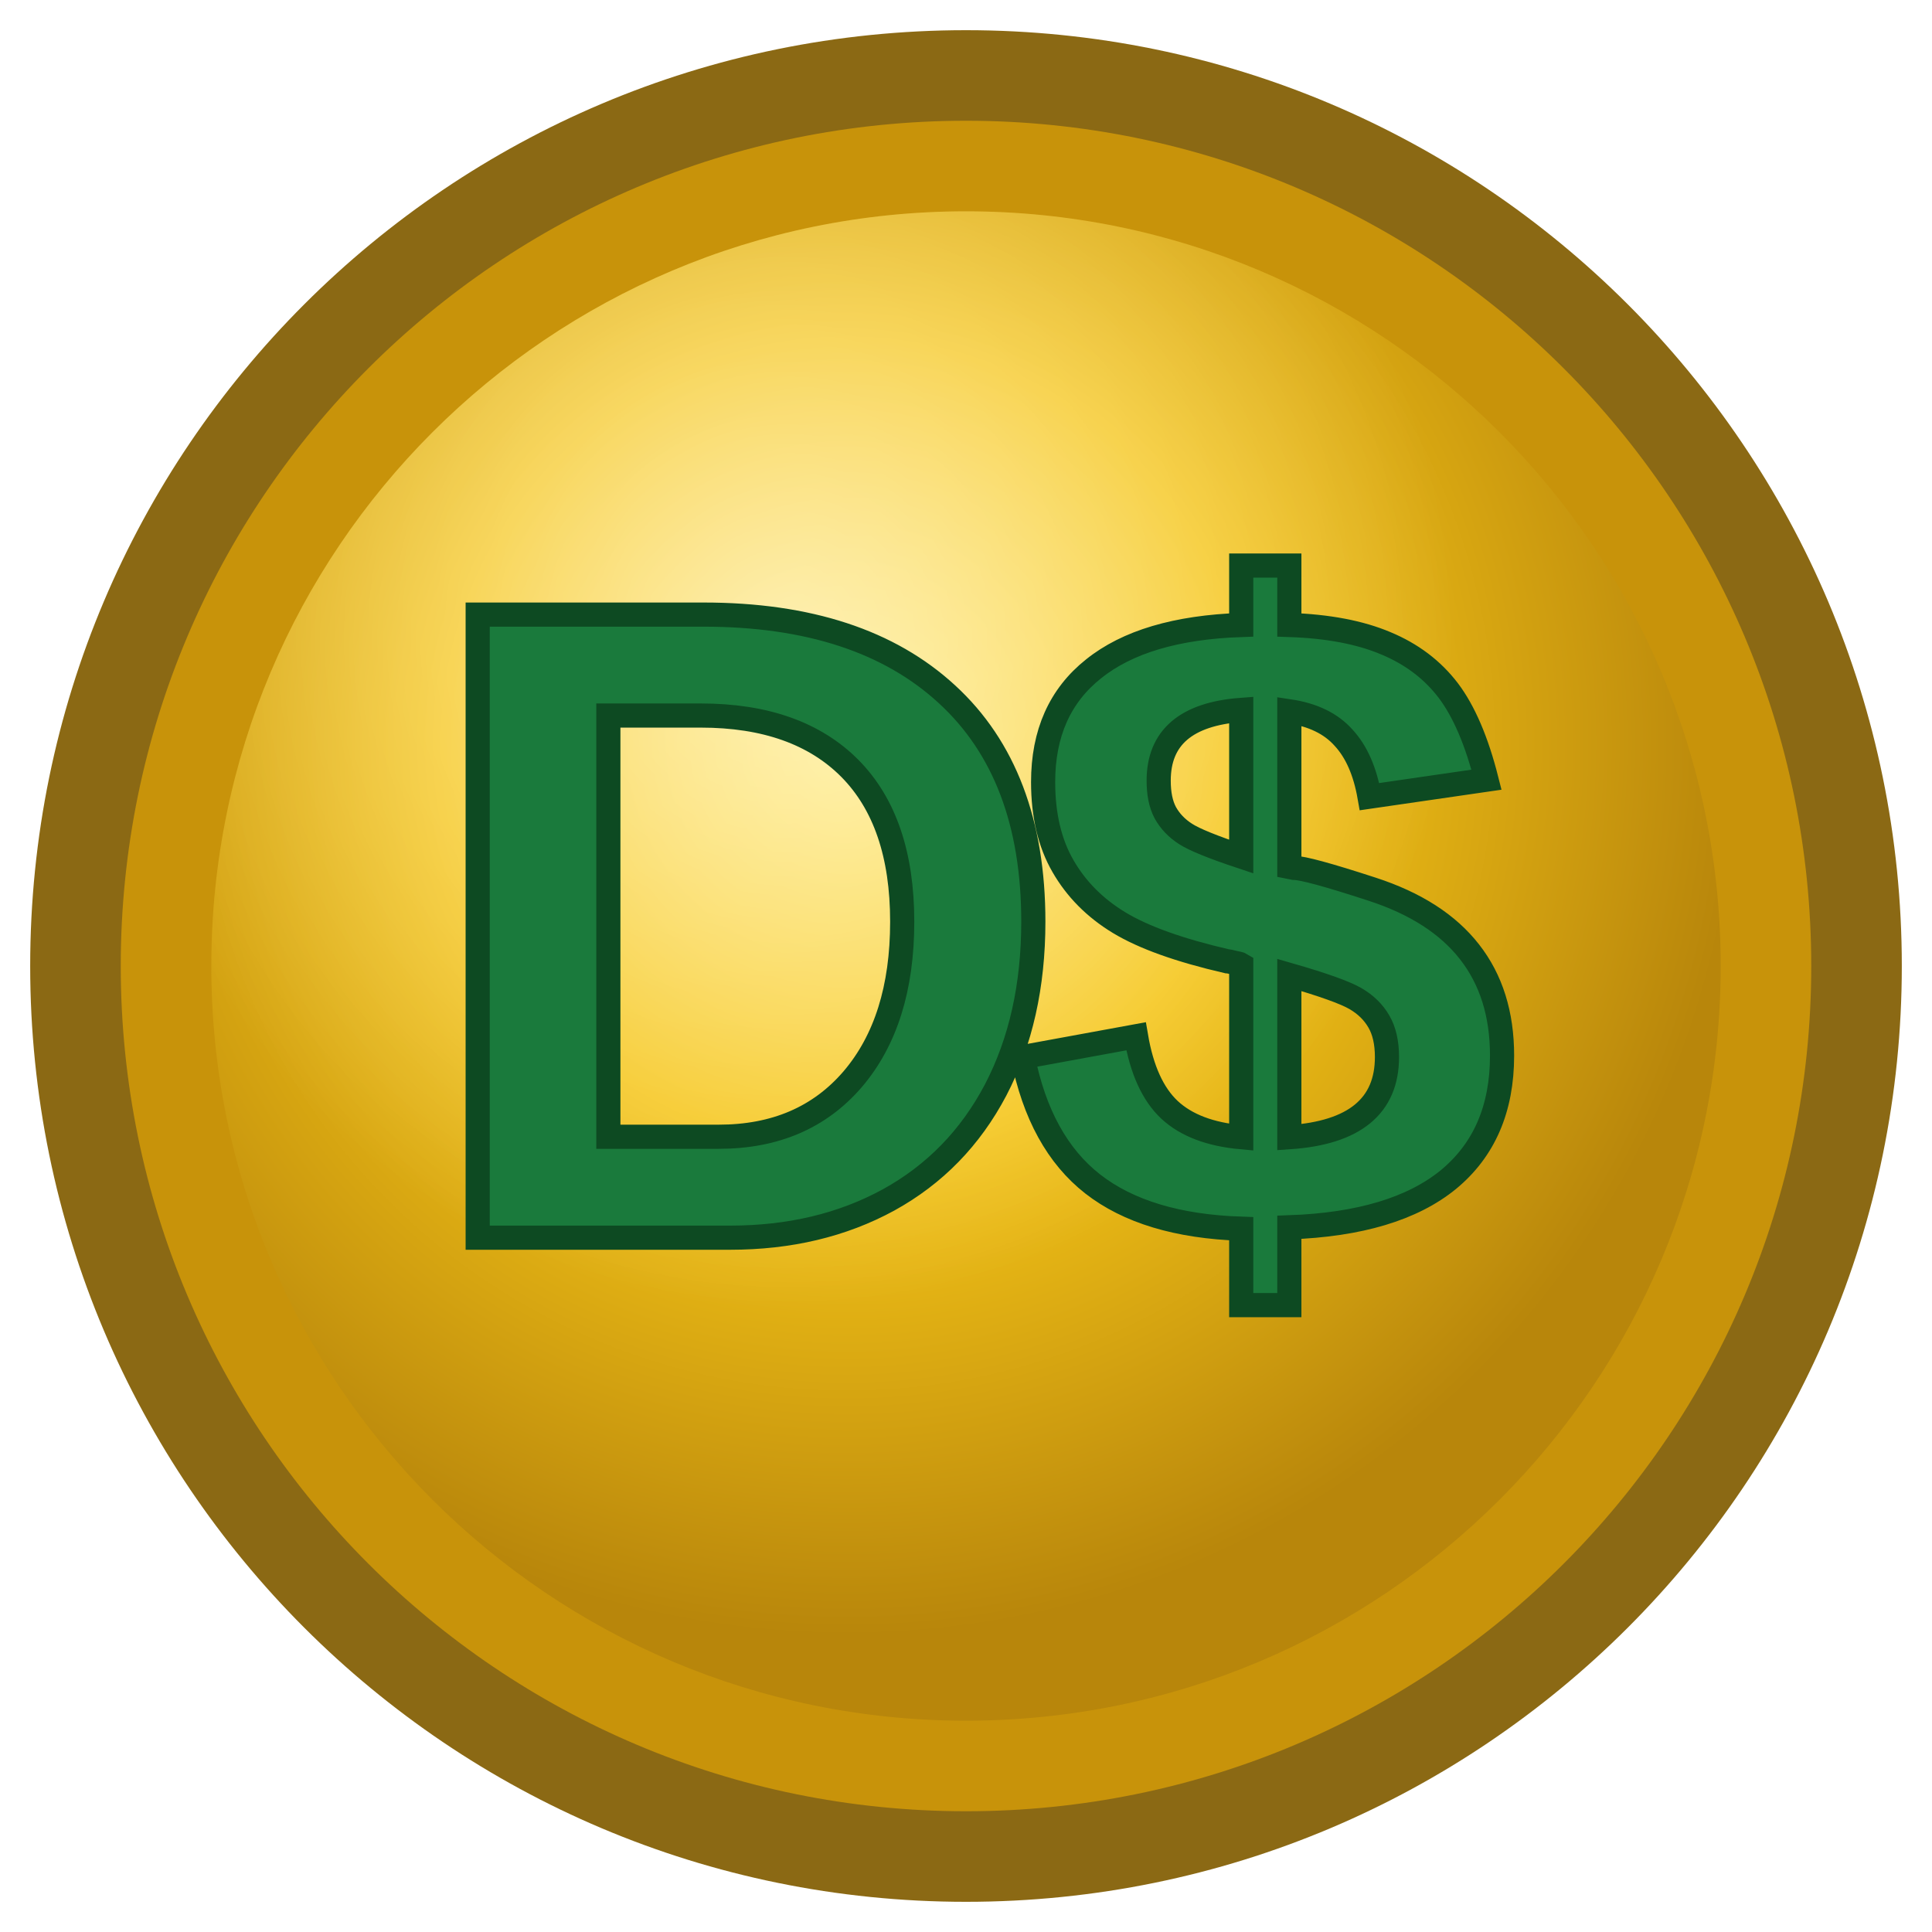
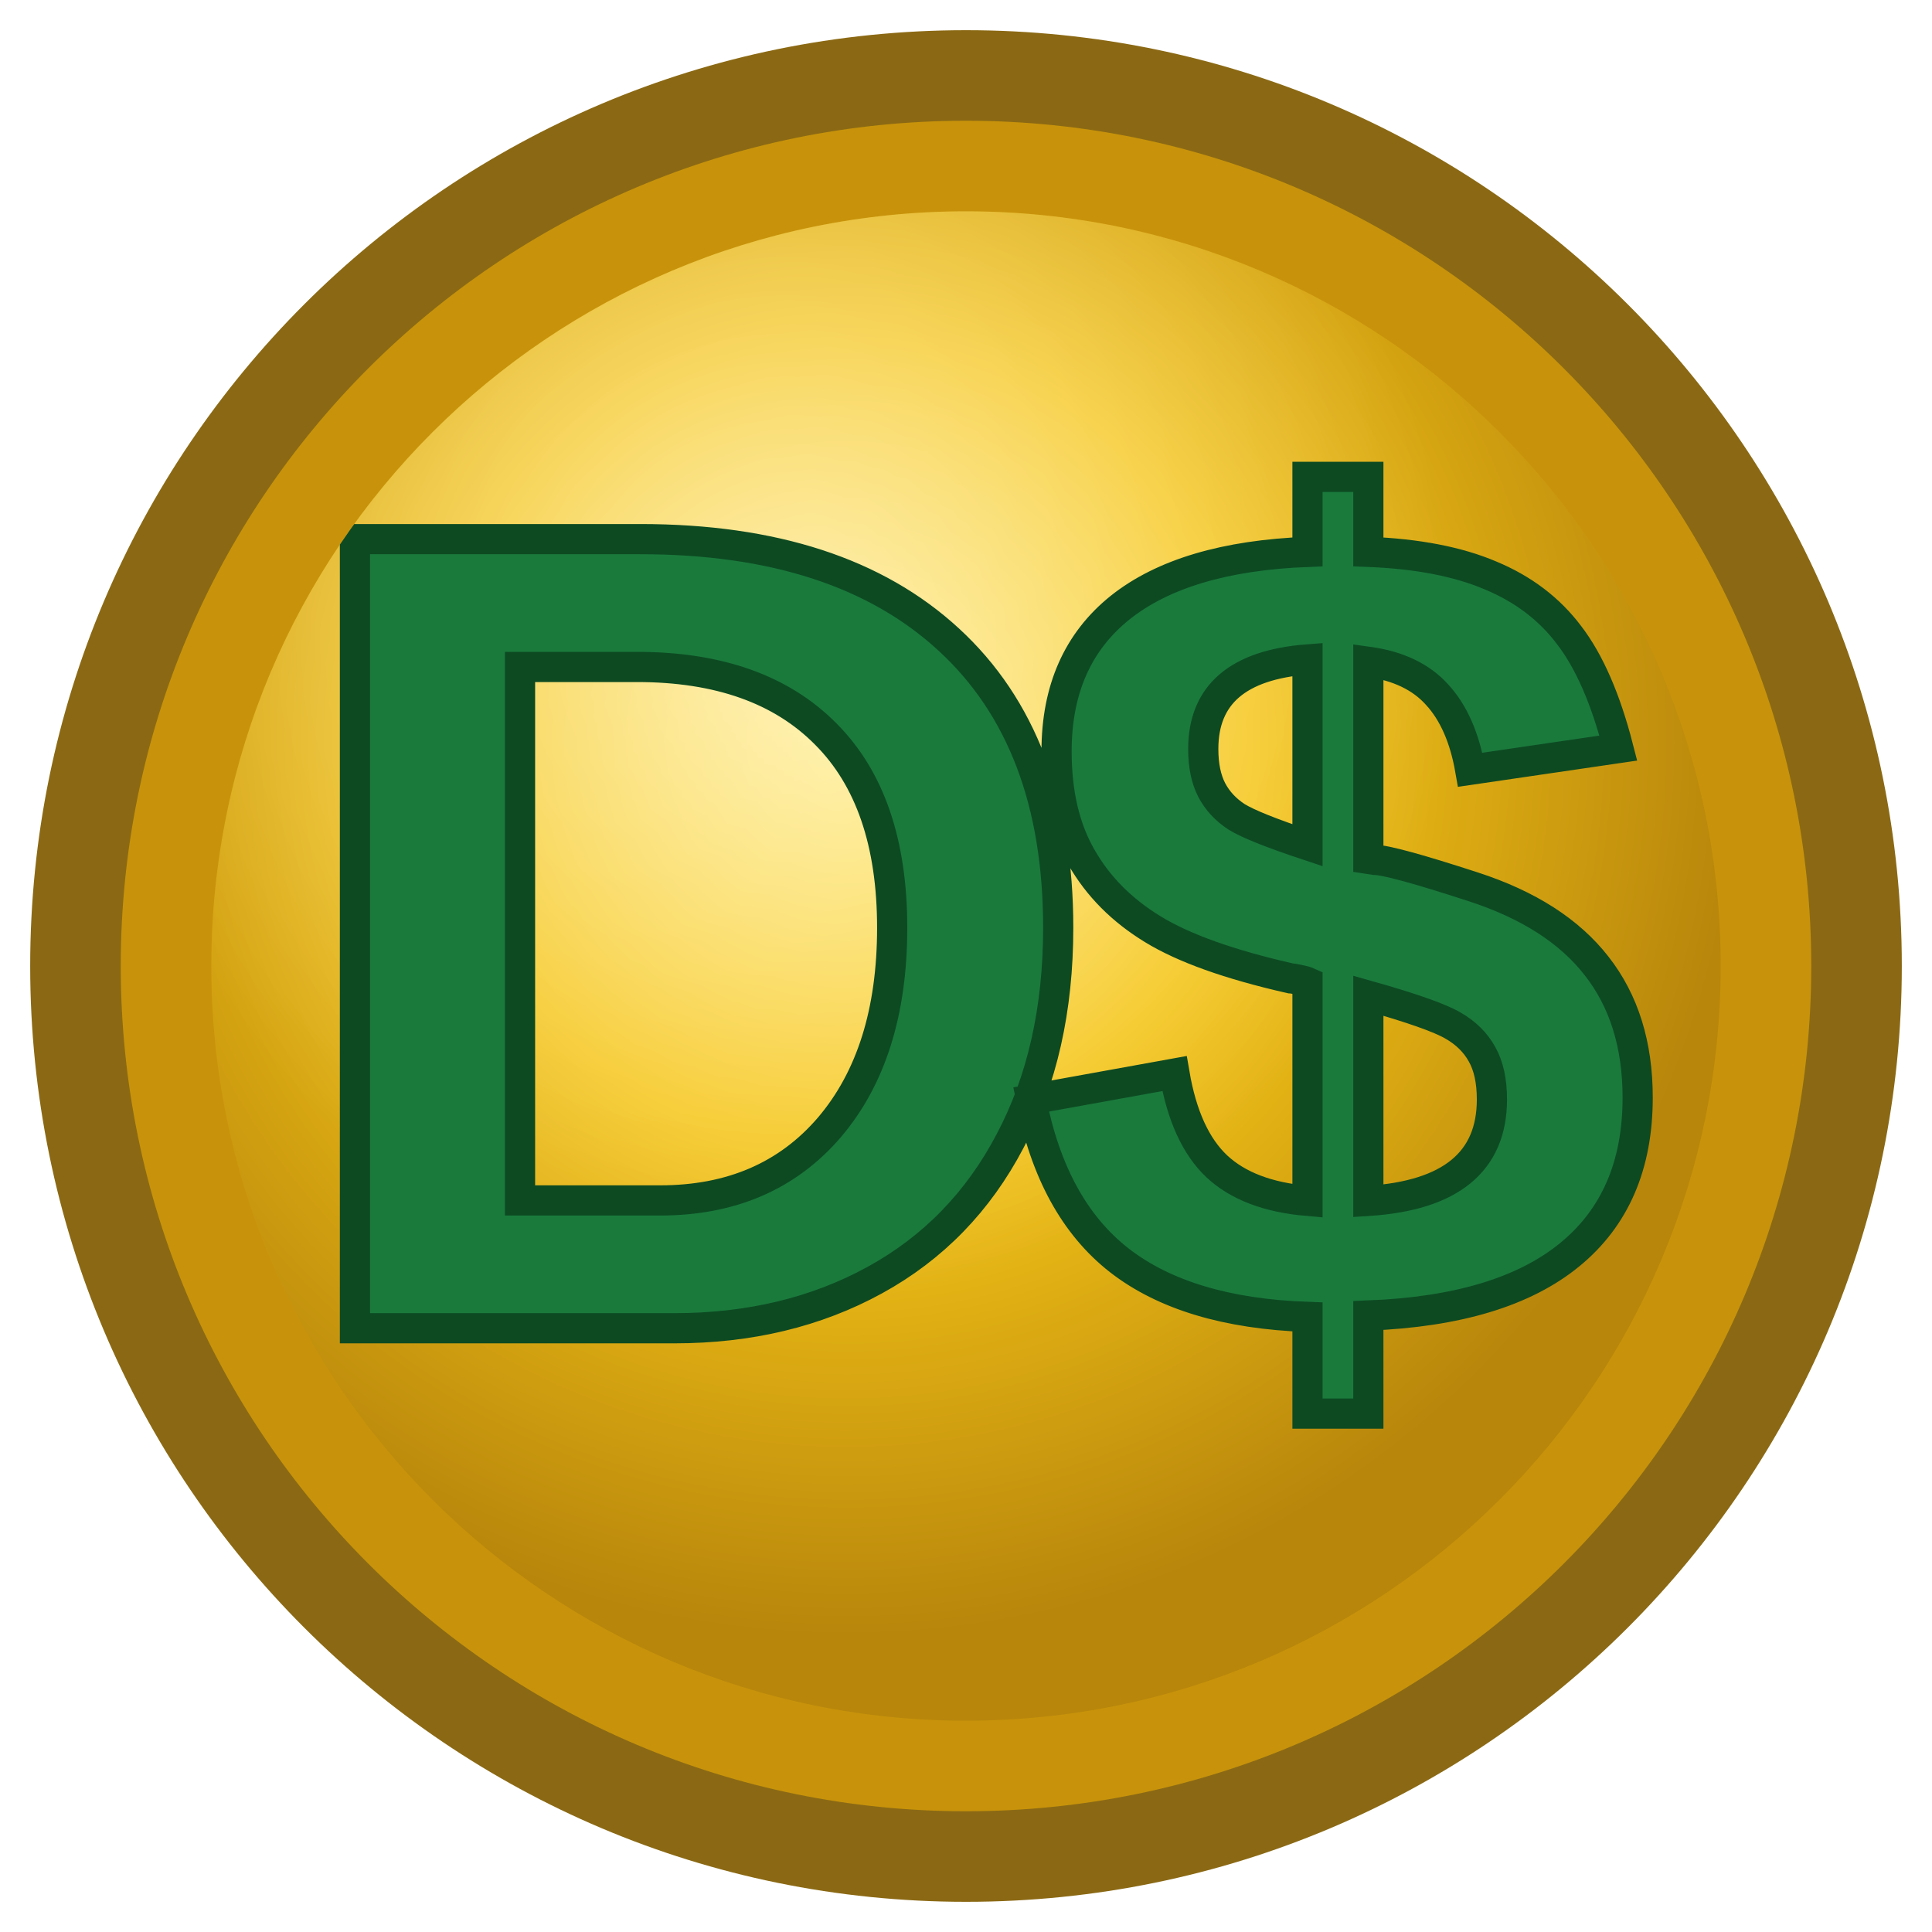
<svg xmlns="http://www.w3.org/2000/svg" viewBox="0 0 64 64">
  <defs>
    <radialGradient id="coin" cx="42%" cy="35%" r="60%">
      <stop offset="0%" stop-color="#ffe566" />
      <stop offset="45%" stop-color="#f5c518" />
      <stop offset="100%" stop-color="#b8860b" />
    </radialGradient>
    <radialGradient id="shine" cx="38%" cy="28%" r="45%">
      <stop offset="0%" stop-color="#fff" stop-opacity="0.55" />
      <stop offset="100%" stop-color="#fff" stop-opacity="0" />
    </radialGradient>
+     <clipPath id="coinClip">
+       <circle cx="32" cy="32" r="25" />
+     </clipPath>
  </defs>
  <circle cx="32" cy="32" r="31" fill="#8B6914" />
  <circle cx="32" cy="32" r="28" fill="#c8930a" />
  <circle cx="32" cy="32" r="25" fill="url(#coin)" />
  <circle cx="32" cy="32" r="25" fill="url(#shine)" />
-   <text x="32" y="41" font-family="Arial Black, Arial, sans-serif" font-weight="900" font-size="30" fill="#1a7a3c" stroke="#0d4a22" stroke-width="0.8" text-anchor="middle" letter-spacing="-2">D$</text>
+   <text x="32" y="44" font-family="Arial Black, Arial, sans-serif" font-weight="900" font-size="38" fill="#1a7a3c" stroke="#0d4a22" stroke-width="1" text-anchor="middle" letter-spacing="-3" clip-path="url(#coinClip)">D$</text>
</svg>
